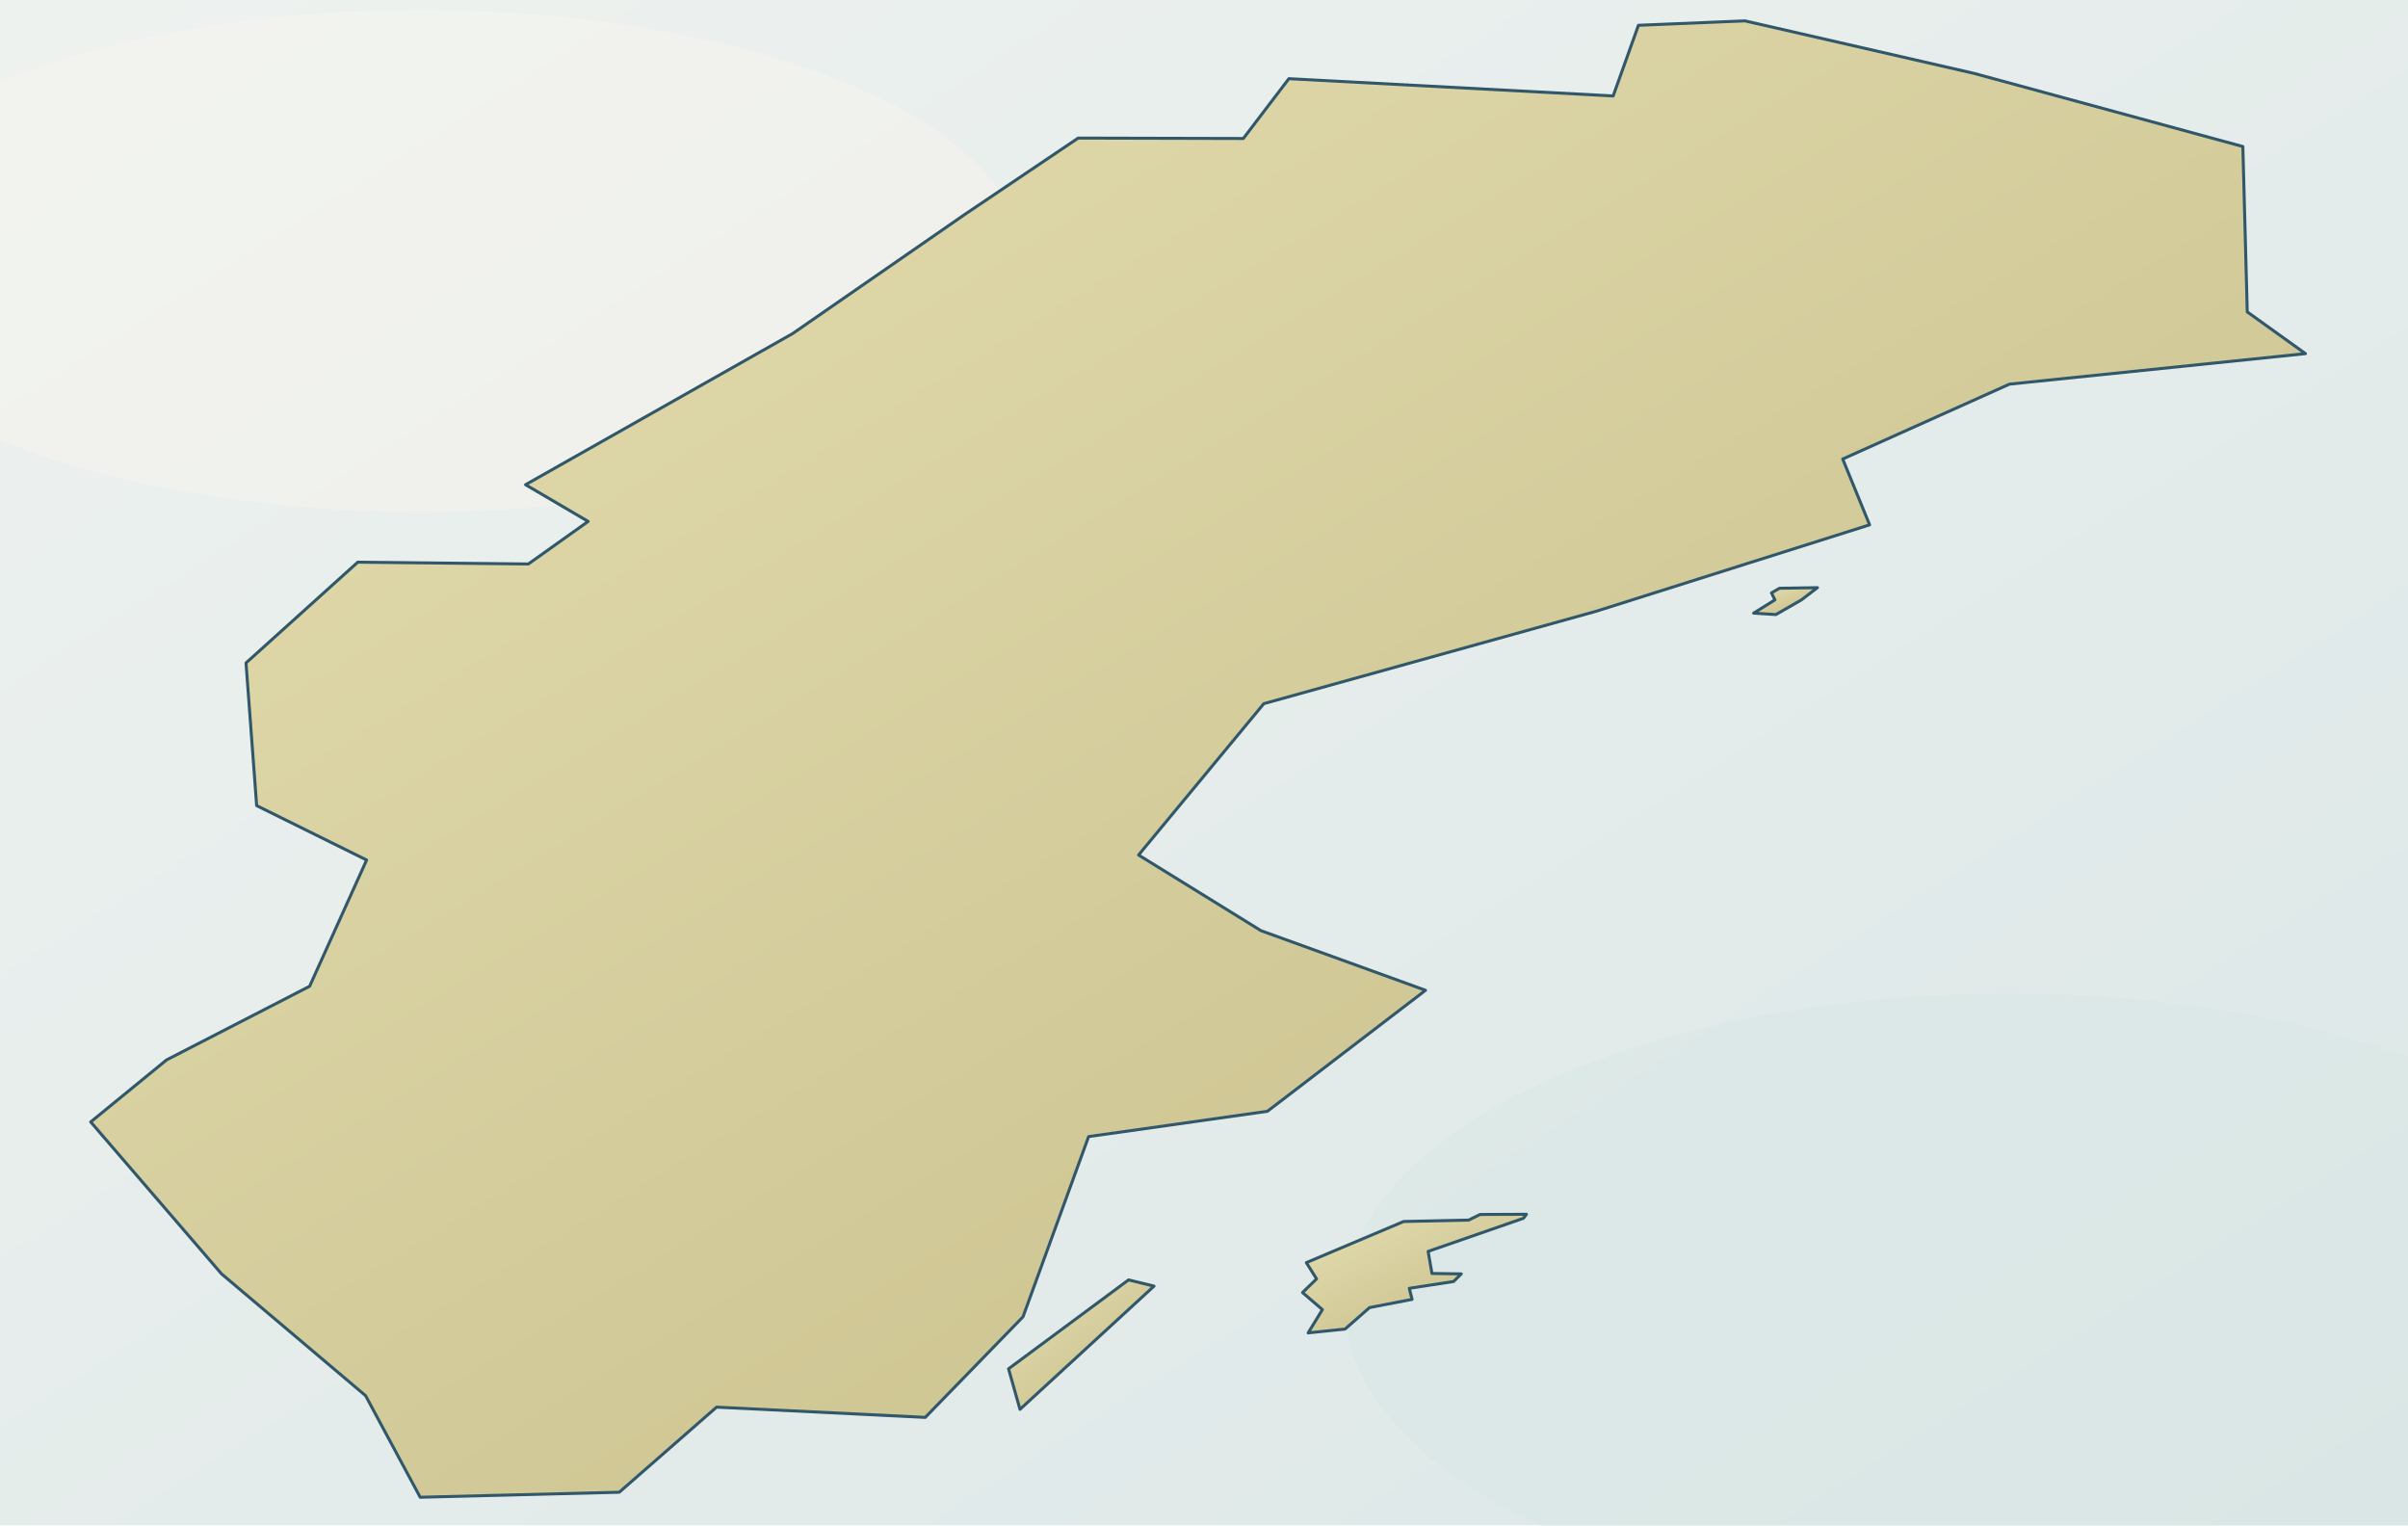
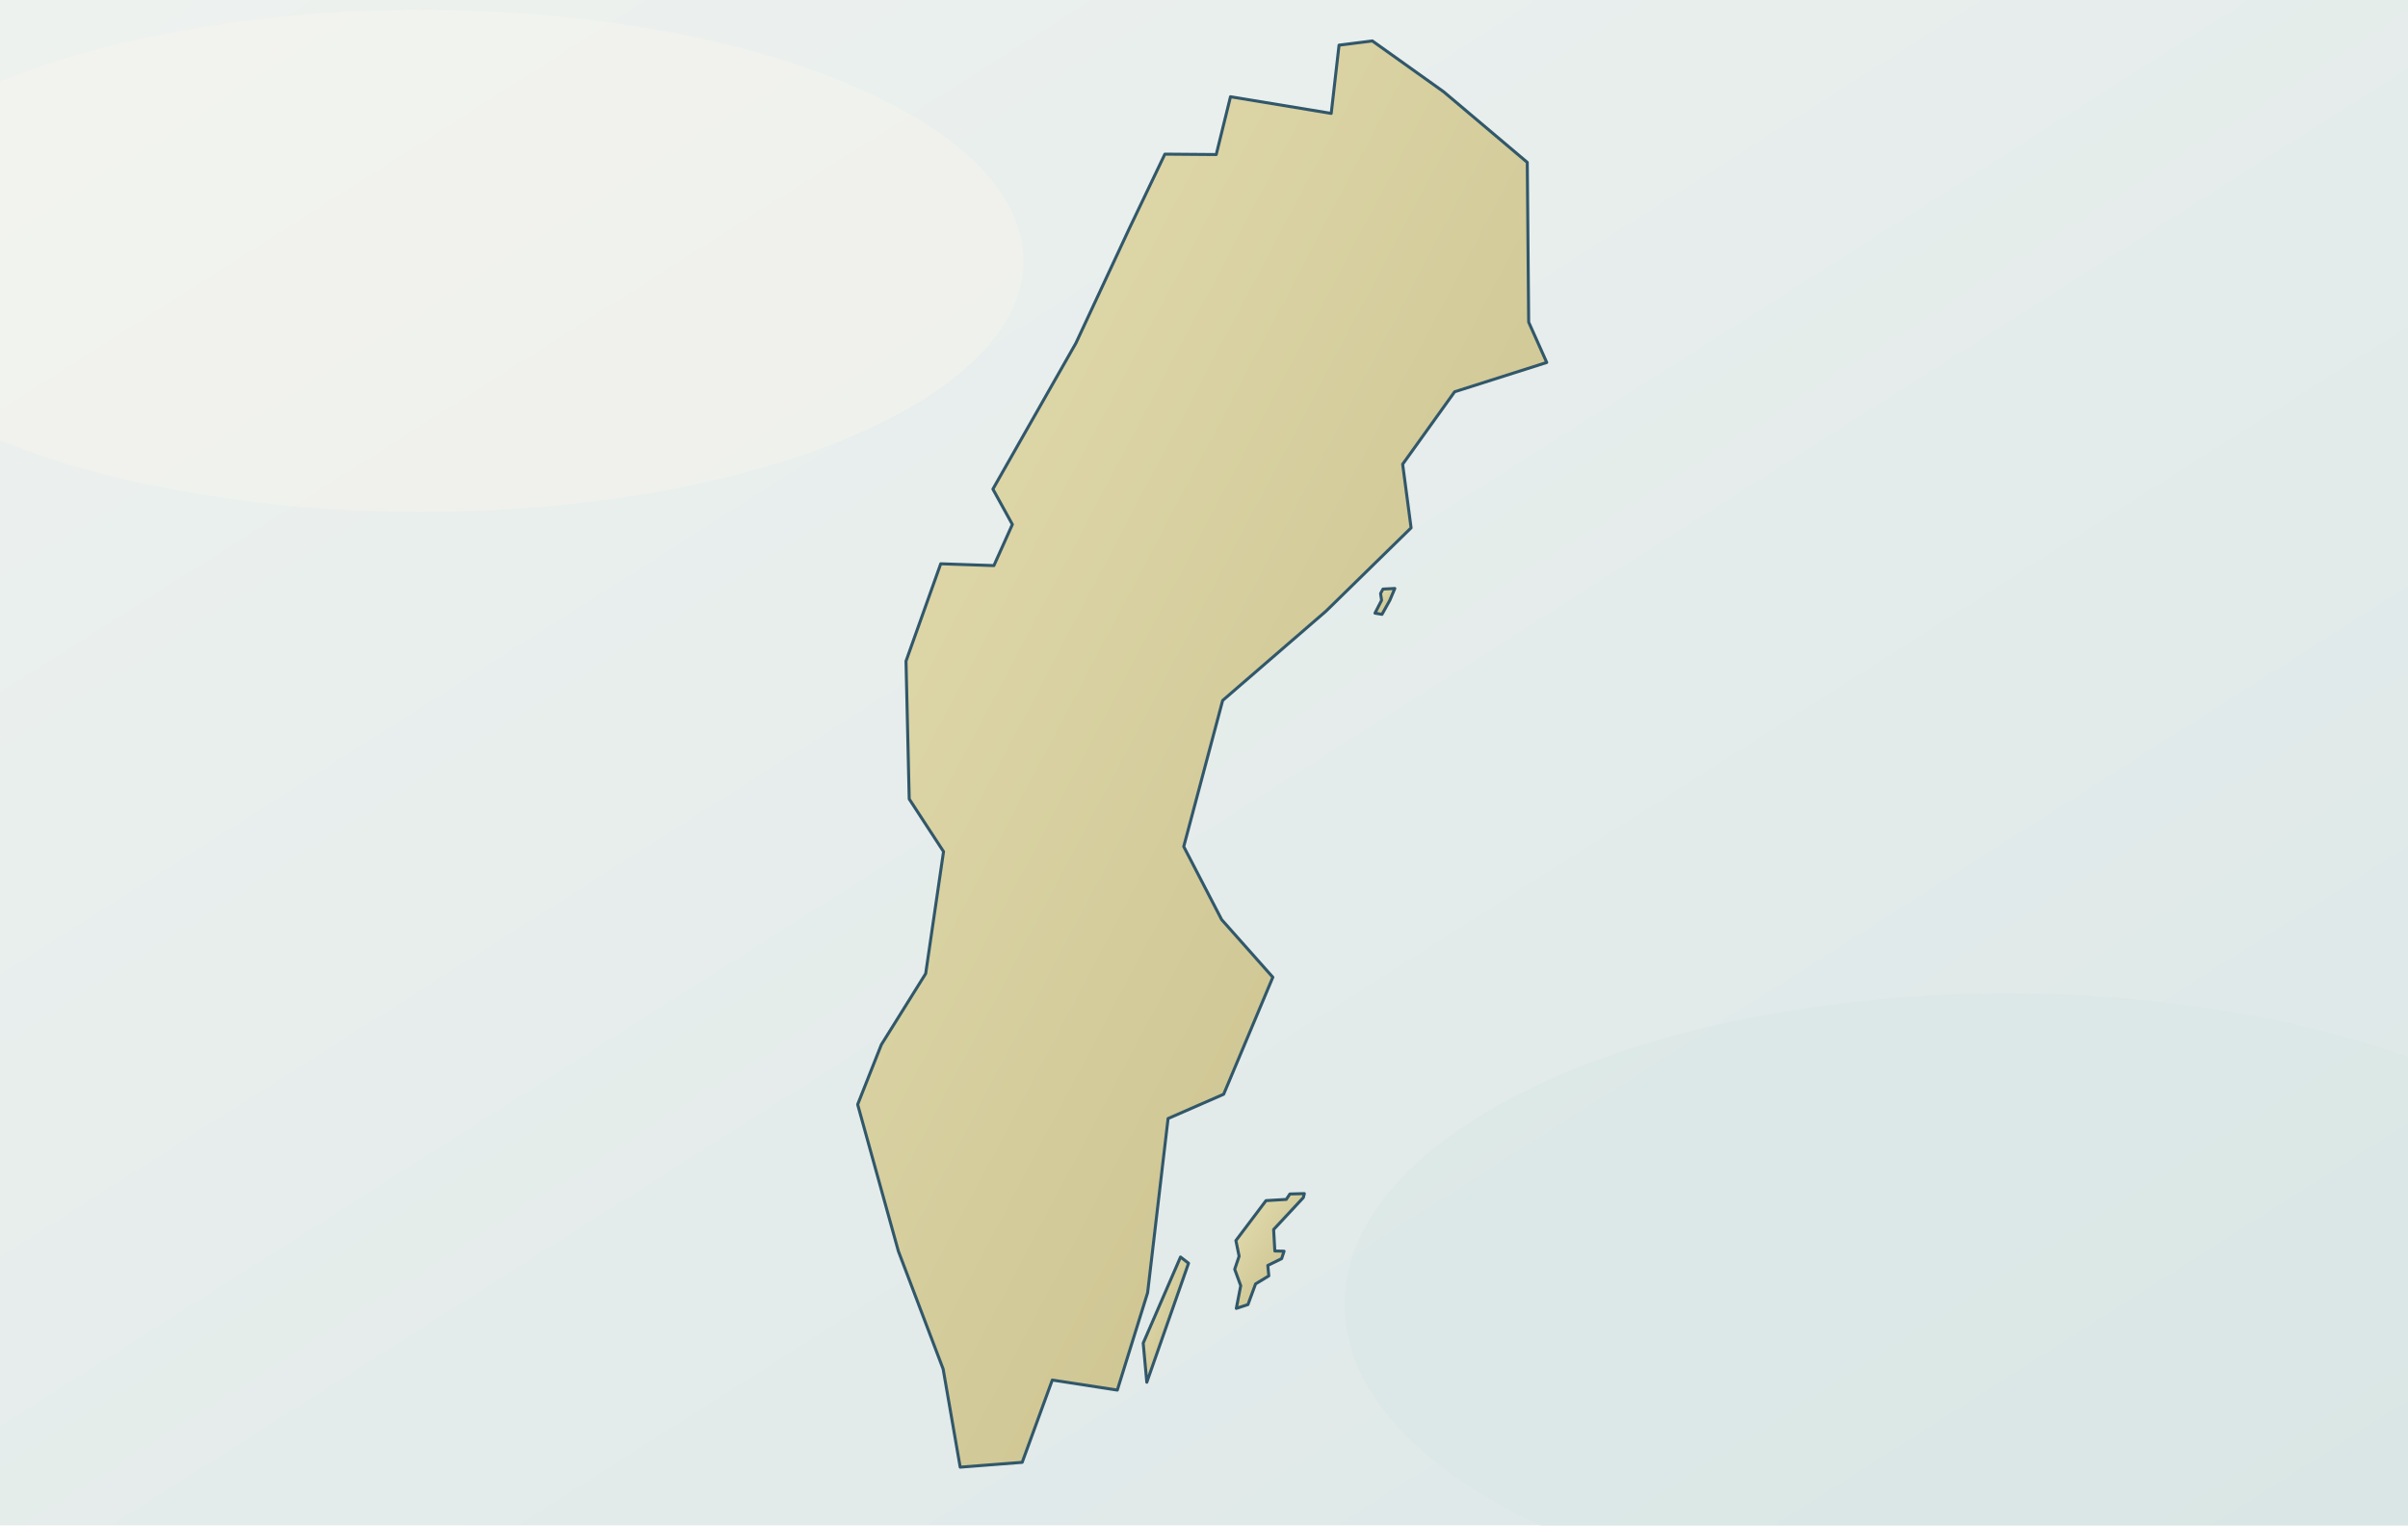
<svg xmlns="http://www.w3.org/2000/svg" viewBox="0 0 1200 760" role="img" aria-label="Map of Sweden">
  <defs>
    <linearGradient id="sea" x1="0" y1="0" x2="1" y2="1">
      <stop offset="0" stop-color="#eef2ef" />
      <stop offset=".55" stop-color="#e4eceb" />
      <stop offset="1" stop-color="#dce7e7" />
    </linearGradient>
    <linearGradient id="land" x1=".12" y1=".08" x2=".88" y2=".92">
      <stop offset="0" stop-color="#e2dbad" />
      <stop offset=".52" stop-color="#d4cc9b" />
      <stop offset="1" stop-color="#c8bf8a" />
    </linearGradient>
  </defs>
  <rect width="1200" height="760" fill="url(#sea)" />
  <ellipse cx="210" cy="130" rx="300" ry="125" fill="#fbf7ec" opacity=".34" />
  <ellipse cx="1000" cy="650" rx="330" ry="155" fill="#d5e4e2" opacity=".35" />
  <g fill="url(#land)" stroke="#31576a" stroke-width="1.5" stroke-linejoin="round" stroke-linecap="round">
-     <path d="M 1001.4,191.4 L 918.3,228.7 L 931.7,261.5 L 795.3,304.6 L 629.8,350.6 L 567.4,426.0 L 628.4,463.7 L 710.4,493.4 L 631.6,553.7 L 542.5,566.3 L 509.8,656.1 L 461.1,706.2 L 357.1,701.1 L 308.6,743.5 L 209.4,746.0 L 182.2,695.4 L 110.4,634.7 L 45.2,559.0 L 83.0,528.1 L 154.3,491.4 L 182.7,428.5 L 127.9,401.4 L 122.6,330.3 L 178.3,280.1 L 263.3,281.0 L 293.1,259.8 L 261.9,241.5 L 395.0,166.2 L 480.7,106.9 L 537.3,68.8 L 619.6,69.0 L 642.3,39.2 L 803.9,47.8 L 816.5,12.6 L 869.6,10.4 L 983.9,36.6 L 1117.7,73.0 L 1119.9,155.4 L 1148.9,176.2 L 1001.4,191.4 Z" />
-     <path d="M 562.4,637.7 L 575.1,640.8 L 508.3,702.2 L 502.6,682.0 L 562.4,637.7 Z" />
-     <path d="M 759.2,607.0 L 711.7,623.5 L 713.6,634.5 L 728.2,634.7 L 724.4,638.5 L 702.3,641.9 L 703.7,647.4 L 682.5,651.5 L 670.3,662.2 L 651.9,664.1 L 659.0,652.5 L 649.1,644.0 L 656.1,637.2 L 651.0,629.1 L 699.5,608.6 L 731.9,607.9 L 737.6,605.1 L 760.7,605.0 L 759.2,607.0 Z" />
-     <path d="M 886.8,293.1 L 905.7,292.8 L 897.7,298.9 L 885.0,306.2 L 873.9,305.5 L 884.5,298.9 L 882.8,295.4 L 886.8,293.1 Z" />
+     <path d="M 724.9,195.2 L 699.0,231.3 L 703.2,263.0 L 660.8,304.5 L 609.3,349.0 L 589.9,421.8 L 608.8,458.2 L 634.3,486.9 L 609.8,545.2 L 582.1,557.3 L 571.9,644.1 L 556.8,692.6 L 524.4,687.6 L 509.4,728.6 L 478.5,731.0 L 470.0,682.1 L 447.7,623.4 L 427.4,550.3 L 439.2,520.5 L 461.3,485.1 L 470.2,424.3 L 453.1,398.1 L 451.5,329.4 L 468.8,280.9 L 495.3,281.8 L 504.5,261.3 L 494.8,243.7 L 536.2,170.9 L 562.9,113.6 L 580.5,76.8 L 606.1,77.0 L 613.2,48.2 L 663.4,56.5 L 667.3,22.5 L 683.9,20.4 L 719.4,45.7 L 761.1,80.9 L 761.8,160.5 L 770.8,180.6 L 724.9,195.2 Z" />
+     <path d="M 588.3,626.3 L 592.3,629.4 L 571.5,688.7 L 569.7,669.2 L 588.3,626.3 Z" />
+     <path d="M 649.5,596.7 L 634.7,612.6 L 635.3,623.3 L 639.9,623.4 L 638.7,627.1 L 631.8,630.5 L 632.3,635.7 L 625.7,639.7 L 621.9,650.0 L 616.1,651.9 L 618.3,640.6 L 615.3,632.4 L 617.5,625.9 L 615.9,618.1 L 630.9,598.2 L 641.0,597.6 L 642.8,594.9 L 650.0,594.7 L 649.5,596.7 Z" />
+     <path d="M 689.2,293.5 L 695.1,293.2 L 692.6,299.1 L 688.7,306.1 L 685.2,305.5 L 688.5,299.1 L 688.0,295.7 L 689.2,293.5 Z" />
  </g>
</svg>
